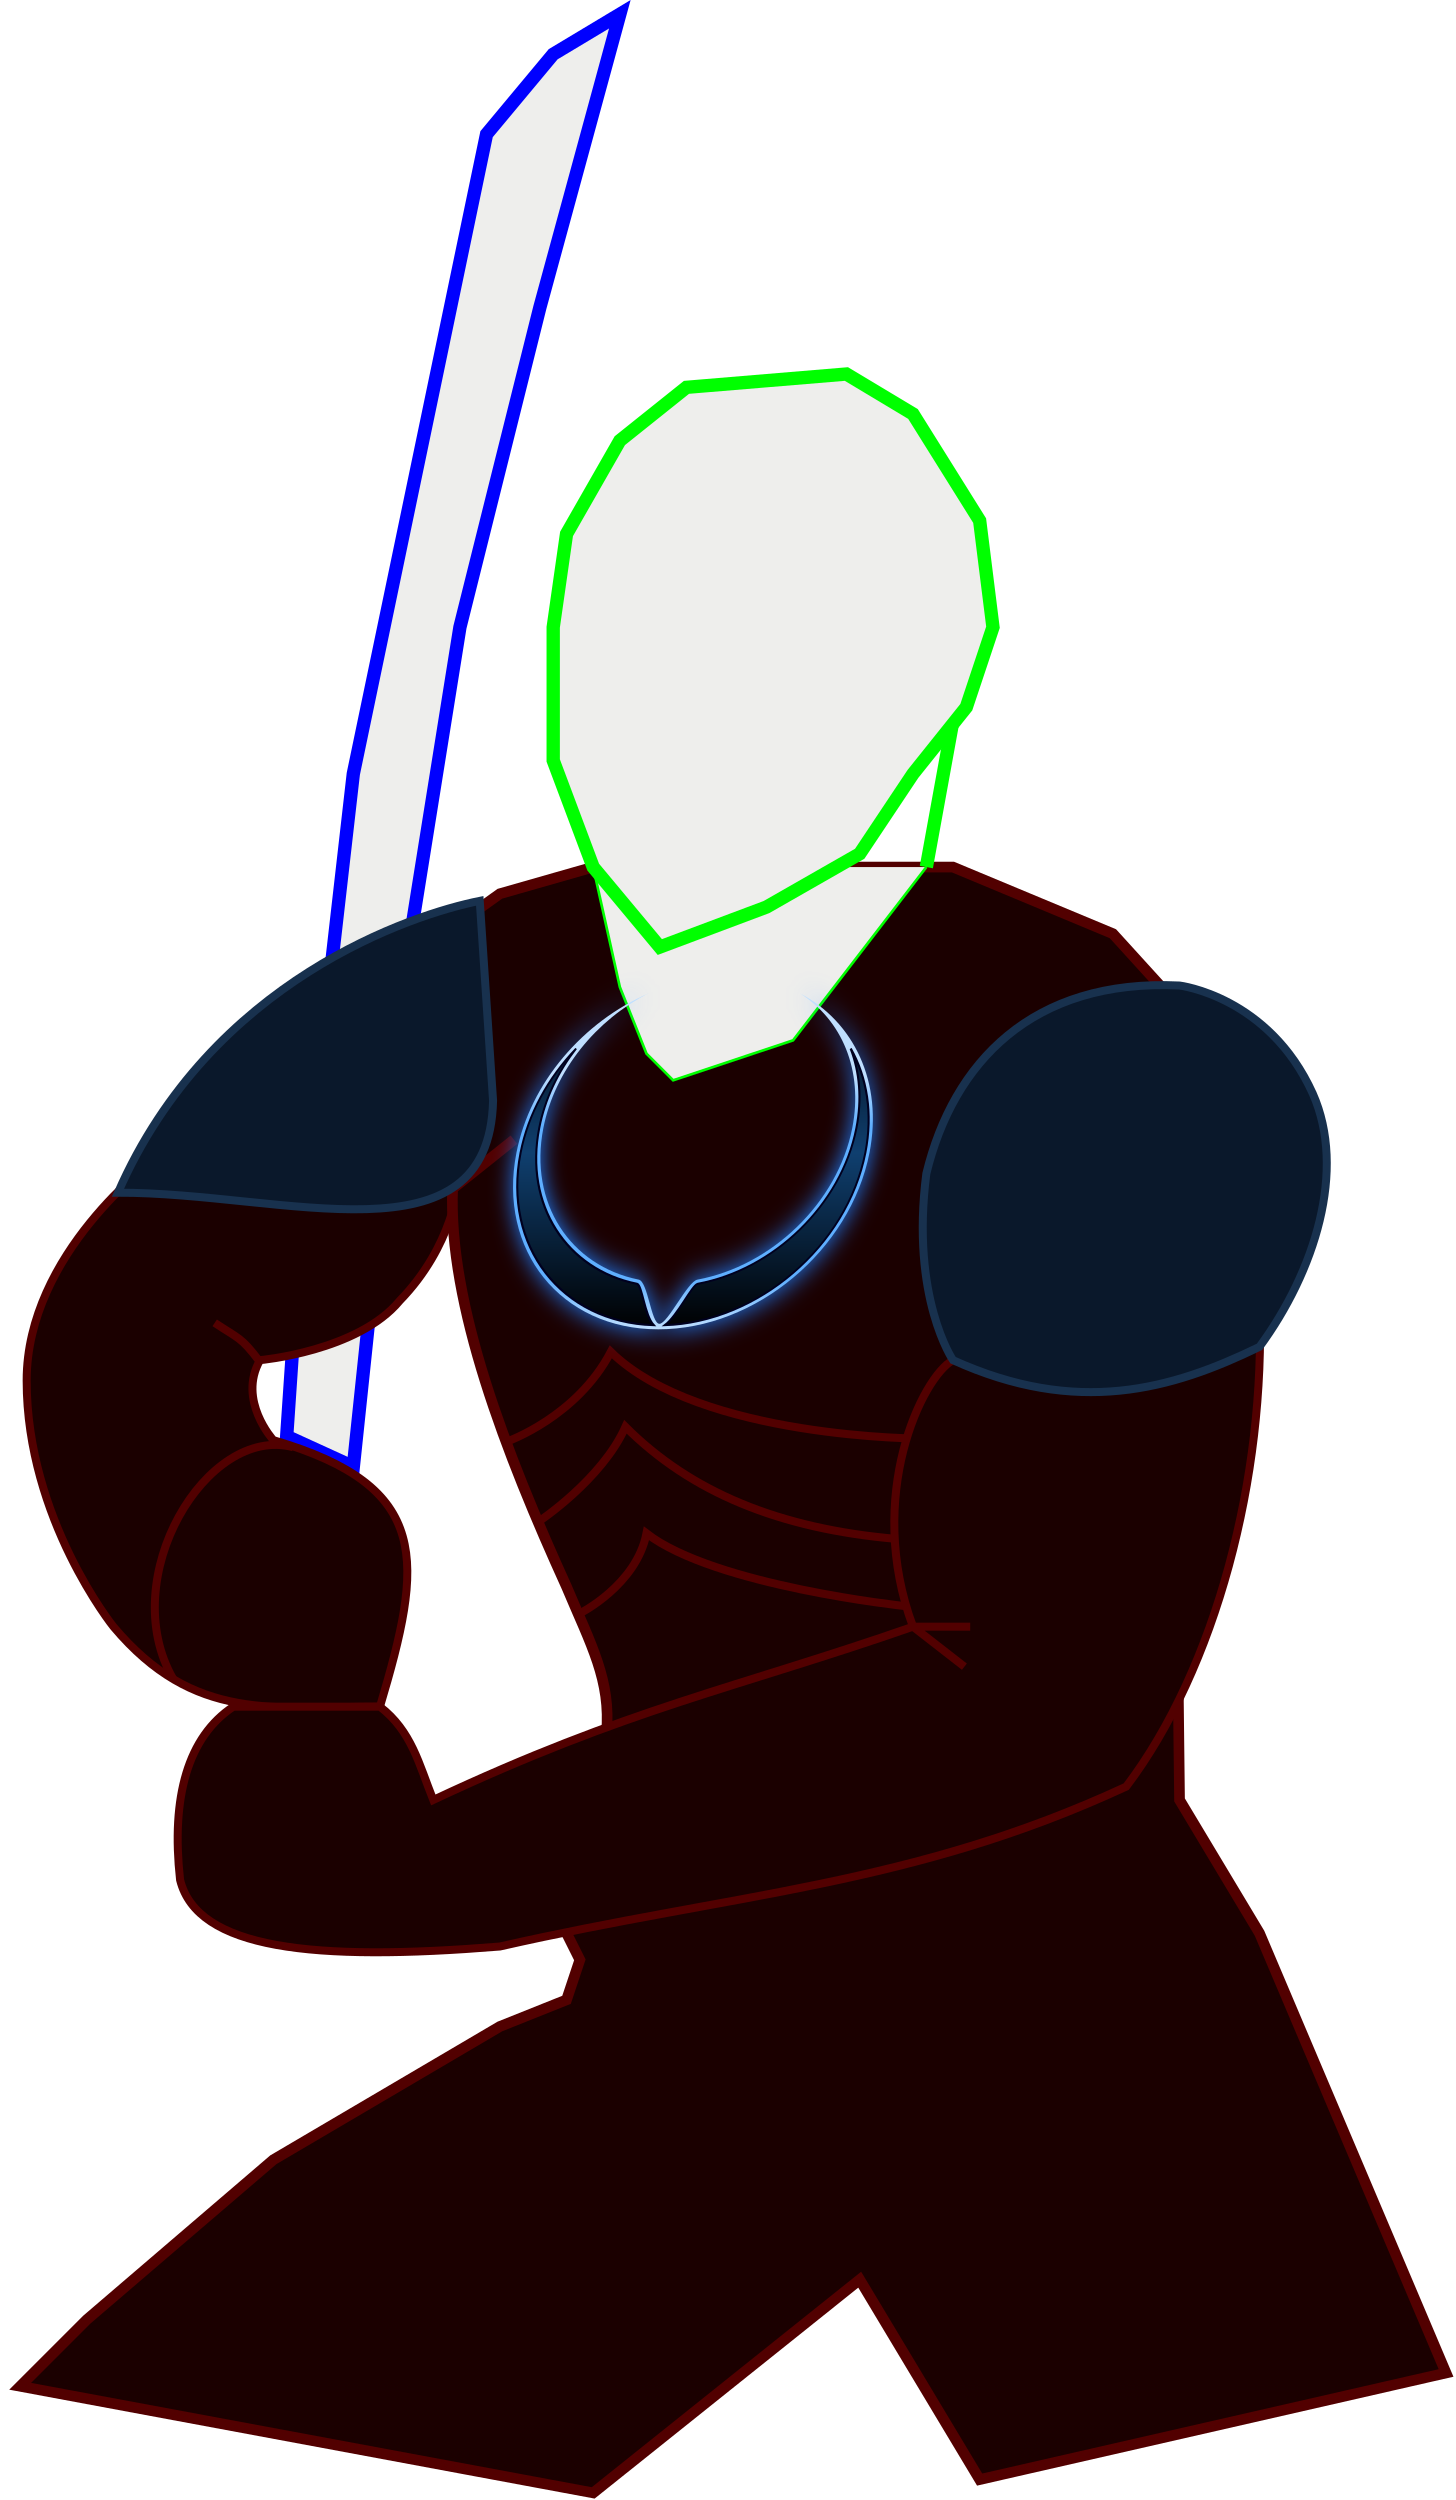
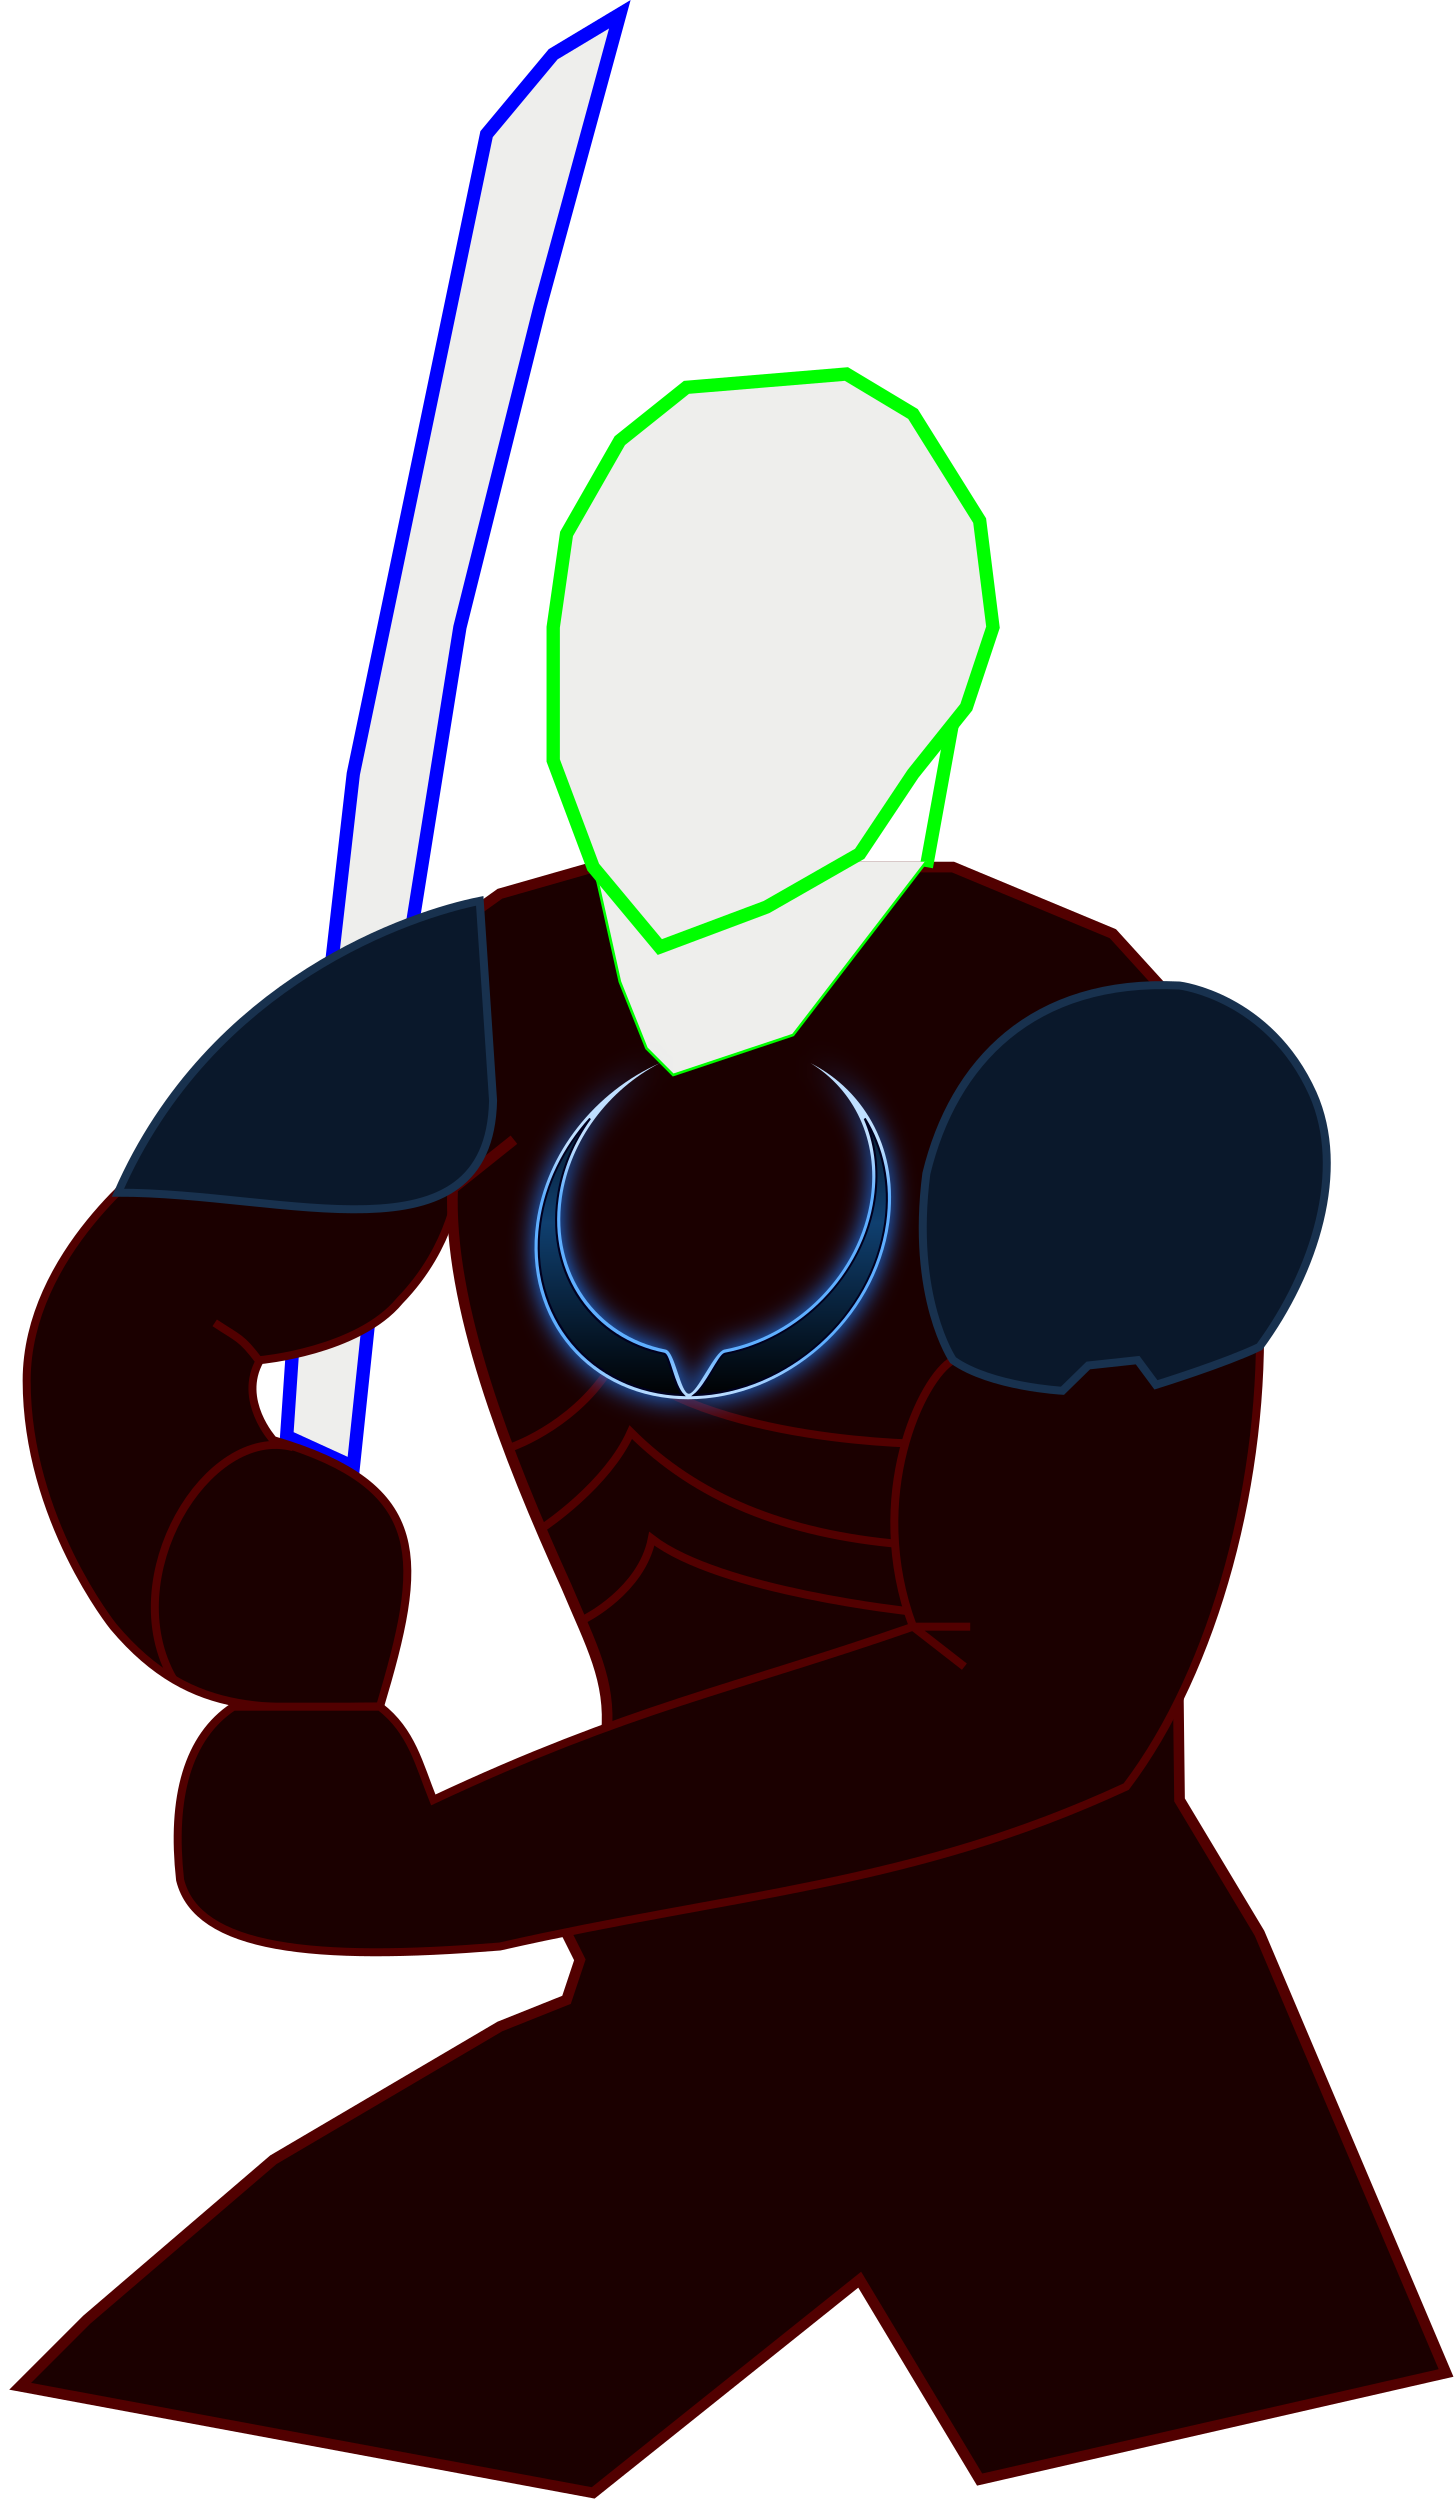
<svg xmlns="http://www.w3.org/2000/svg" xmlns:ns1="http://www.openswatchbook.org/uri/2009/osb" xmlns:xlink="http://www.w3.org/1999/xlink" width="546.031" height="938" id="svg2" version="1.1">
  <defs id="defs4">
    <linearGradient ns1:paint="solid" id="linearGradient3905">
      <stop offset="0" style="stop-color:#313131;stop-opacity:1;" id="stop3907" />
    </linearGradient>
    <linearGradient ns1:paint="solid" id="linearGradient3901">
      <stop offset="0" style="stop-color:#1e1e1e;stop-opacity:1;" id="stop3903" />
    </linearGradient>
    <linearGradient ns1:paint="solid" id="linearGradient3897">
      <stop offset="0" style="stop-color:#b1b1b1;stop-opacity:1;" id="stop3899" />
    </linearGradient>
    <linearGradient ns1:paint="solid" id="linearGradient3893">
      <stop offset="0" style="stop-color:#9c9c9c;stop-opacity:1;" id="stop3895" />
    </linearGradient>
    <linearGradient ns1:paint="solid" id="linearGradient3878">
      <stop offset="0" style="stop-color:#21466b;stop-opacity:1;" id="stop3880" />
    </linearGradient>
    <linearGradient ns1:paint="solid" id="linearGradient3874">
      <stop offset="0" style="stop-color:#1f3950;stop-opacity:1;" id="stop3876" />
    </linearGradient>
    <linearGradient ns1:paint="solid" id="linearGradient3870">
      <stop offset="0" style="stop-color:#4c3450;stop-opacity:1;" id="stop3872" />
    </linearGradient>
    <linearGradient ns1:paint="solid" id="linearGradient3866">
      <stop offset="0" style="stop-color:#371f3d;stop-opacity:1;" id="stop3868" />
    </linearGradient>
    <linearGradient ns1:paint="solid" id="linearGradient3851">
      <stop offset="0" style="stop-color:#18314e;stop-opacity:1;" id="stop3853" />
    </linearGradient>
    <linearGradient ns1:paint="solid" id="linearGradient3836">
      <stop offset="0" style="stop-color:#0a182b;stop-opacity:1;" id="stop3838" />
    </linearGradient>
    <linearGradient ns1:paint="solid" id="linearGradient3821">
      <stop offset="0" style="stop-color:#520000;stop-opacity:1;" id="stop3823" />
    </linearGradient>
    <linearGradient ns1:paint="solid" id="linearGradient3813">
      <stop offset="0" style="stop-color:#1b0000;stop-opacity:1;" id="stop3815" />
      <stop id="stop3817" style="stop-color:#1b0000;stop-opacity:1;" offset="1" />
    </linearGradient>
    <linearGradient ns1:paint="solid" id="linearGradient3798">
      <stop offset="0" style="stop-color:#38650b;stop-opacity:1;" id="stop3800" />
    </linearGradient>
    <linearGradient ns1:paint="solid" id="linearGradient3783">
      <stop offset="0" style="stop-color:#214103;stop-opacity:1;" id="stop3785" />
    </linearGradient>
    <linearGradient ns1:paint="solid" id="linearGradient3779">
      <stop offset="0" style="stop-color:#bd5d00;stop-opacity:1;" id="stop3781" />
    </linearGradient>
    <linearGradient ns1:paint="solid" id="linearGradient3775">
      <stop offset="0" style="stop-color:#8e3f00;stop-opacity:1;" id="stop3777" />
    </linearGradient>
    <linearGradient id="linearGradient3698">
      <stop style="stop-color:#000000;stop-opacity:1;" offset="0" id="stop3700" />
      <stop id="stop3706" offset="0.5" style="stop-color:#0f3f6f;stop-opacity:1;" />
      <stop style="stop-color:#000000;stop-opacity:1;" offset="1" id="stop3702" />
    </linearGradient>
    <linearGradient id="linearGradient3606">
      <stop style="stop-color:#bfdfff;stop-opacity:1;" offset="0" id="stop3608" />
      <stop id="stop3616" offset="0.2" style="stop-color:#5fafff;stop-opacity:1;" />
      <stop id="stop3614" offset="0.8" style="stop-color:#5fafff;stop-opacity:1;" />
      <stop style="stop-color:#bfdfff;stop-opacity:1;" offset="1" id="stop3610" />
    </linearGradient>
    <linearGradient id="linearGradient2987">
      <stop style="stop-color:#bfdfff;stop-opacity:1;" offset="0" id="stop2989" />
      <stop id="stop2991" offset="0.2" style="stop-color:#5fafff;stop-opacity:1;" />
      <stop id="stop2993" offset="0.8" style="stop-color:#5fafff;stop-opacity:1;" />
      <stop style="stop-color:#bfdfff;stop-opacity:1;" offset="1" id="stop2995" />
    </linearGradient>
    <linearGradient id="linearGradient3674">
      <stop style="stop-color:#000000;stop-opacity:1;" offset="0" id="stop3676" />
      <stop style="stop-color:#4f0700;stop-opacity:1;" offset="1" id="stop3678" />
    </linearGradient>
    <linearGradient id="linearGradient3666">
      <stop style="stop-color:#3f0f00;stop-opacity:1;" offset="0" id="stop3668" />
      <stop id="stop3671" offset="0.75" style="stop-color:#ff7f00;stop-opacity:1;" />
      <stop style="stop-color:#ff9f3f;stop-opacity:1;" offset="1" id="stop3670" />
    </linearGradient>
    <radialGradient xlink:href="#linearGradient3663" id="radialGradient3688" cx="24" cy="24" fx="24" fy="24" r="24" gradientUnits="userSpaceOnUse" />
    <linearGradient id="linearGradient3663">
      <stop style="stop-color:#00070f;stop-opacity:1;" offset="0" id="stop3667" />
      <stop id="stop3659" offset="0.94" style="stop-color:#00070f;stop-opacity:1;" />
      <stop id="stop3690" offset="1" style="stop-color:#00070f;stop-opacity:0;" />
    </linearGradient>
    <linearGradient gradientUnits="userSpaceOnUse" y2="440" x2="1024" y1="640" x1="1024" id="linearGradient4214" xlink:href="#linearGradient3699" />
    <linearGradient gradientUnits="userSpaceOnUse" y2="440" x2="1024" y1="640" x1="1024" id="linearGradient4204-6" xlink:href="#linearGradient3666-1" />
    <linearGradient gradientUnits="userSpaceOnUse" y2="440" x2="1024" y1="640" x1="1024" id="linearGradient4196-6" xlink:href="#linearGradient3674-5" />
    <radialGradient gradientUnits="userSpaceOnUse" r="256" fy="494" fx="1024" cy="494" cx="1024" id="radialGradient3687" xlink:href="#linearGradient3681" />
    <filter color-interpolation-filters="sRGB" id="filter3852">
      <feGaussianBlur id="feGaussianBlur3854" stdDeviation="7.25" />
    </filter>
    <linearGradient gradientUnits="userSpaceOnUse" y2="384" x2="1024" y1="640" x1="1024" id="linearGradient3836-1" xlink:href="#linearGradient3699" />
    <linearGradient gradientUnits="userSpaceOnUse" y2="384" x2="1024" y1="640" x1="1024" id="linearGradient3758" xlink:href="#linearGradient3698-7" />
    <linearGradient gradientTransform="translate(60,-1024)" gradientUnits="userSpaceOnUse" y2="1376" x2="1520" y1="1600" x1="1520" id="linearGradient3750" xlink:href="#linearGradient3698-7" />
    <linearGradient gradientTransform="translate(28,-1024)" gradientUnits="userSpaceOnUse" y2="1376" x2="1392" y1="1600" x1="1392" id="linearGradient3742" xlink:href="#linearGradient3698-7" />
    <linearGradient gradientTransform="translate(12,-1024)" gradientUnits="userSpaceOnUse" y2="1376" x2="1248" y1="1600" x1="1248" id="linearGradient3734" xlink:href="#linearGradient3698-7" />
    <linearGradient gradientTransform="translate(0,-1024)" gradientUnits="userSpaceOnUse" y2="1376" x2="768" y1="1600" x1="768" id="linearGradient3726" xlink:href="#linearGradient3698-7" />
    <linearGradient gradientTransform="translate(0,-1024)" gradientUnits="userSpaceOnUse" y2="1376" x2="576" y1="1600" x1="576" id="linearGradient3718" xlink:href="#linearGradient3698-7" />
    <linearGradient gradientTransform="translate(0,-1024)" gradientUnits="userSpaceOnUse" y2="1376" x2="400" y1="1600" x1="400" id="linearGradient3704" xlink:href="#linearGradient3698-7" />
    <linearGradient gradientUnits="userSpaceOnUse" y2="384" x2="1024" y1="592" x1="1024" id="linearGradient3680" xlink:href="#linearGradient3674-5" />
    <linearGradient gradientUnits="userSpaceOnUse" y2="384" x2="1024" y1="592" x1="1024" id="linearGradient3672" xlink:href="#linearGradient3666-1" />
    <linearGradient gradientTransform="translate(0,-1024)" gradientUnits="userSpaceOnUse" y2="1480" x2="1024" y1="1664" x1="1024" id="linearGradient3664" xlink:href="#linearGradient3606-6" />
    <linearGradient gradientTransform="translate(60,-1024)" gradientUnits="userSpaceOnUse" y2="1480" x2="1528" y1="1592" x1="1528" id="linearGradient3656" xlink:href="#linearGradient3606-6" />
    <linearGradient gradientTransform="translate(28,-1024)" gradientUnits="userSpaceOnUse" y2="1480" x2="1392" y1="1592" x1="1392" id="linearGradient3648" xlink:href="#linearGradient3606-6" />
    <linearGradient gradientTransform="translate(12,-1024)" gradientUnits="userSpaceOnUse" y2="1480" x2="1248" y1="1592" x1="1248" id="linearGradient3640" xlink:href="#linearGradient3606-6" />
    <linearGradient gradientTransform="translate(0,-1024)" gradientUnits="userSpaceOnUse" y2="1480" x2="776" y1="1592" x1="776" id="linearGradient3632" xlink:href="#linearGradient3606-6" />
    <linearGradient gradientTransform="translate(0,-1024)" gradientUnits="userSpaceOnUse" y2="1480" x2="584" y1="1592" x1="584" id="linearGradient3624" xlink:href="#linearGradient3606-6" />
    <linearGradient gradientTransform="translate(0,-1024)" gradientUnits="userSpaceOnUse" y2="1480" x2="408" y1="1592" x1="408" id="linearGradient3612" xlink:href="#linearGradient3606-6" />
    <linearGradient id="linearGradient3606-6">
      <stop id="stop3608-0" offset="0" style="stop-color:#bfdfff;stop-opacity:1;" />
      <stop style="stop-color:#5fafff;stop-opacity:1;" offset="0.2" id="stop3616-5" />
      <stop style="stop-color:#5fafff;stop-opacity:1;" offset="0.8" id="stop3614-1" />
      <stop id="stop3610-8" offset="1" style="stop-color:#bfdfff;stop-opacity:1;" />
    </linearGradient>
    <linearGradient id="linearGradient3666-1">
      <stop id="stop3668-2" offset="0" style="stop-color:#3f0f00;stop-opacity:1;" />
      <stop style="stop-color:#ff7f00;stop-opacity:1;" offset="0.75" id="stop3671-1" />
      <stop id="stop3670-6" offset="1" style="stop-color:#ff9f3f;stop-opacity:1;" />
    </linearGradient>
    <linearGradient id="linearGradient3674-5">
      <stop id="stop3676-4" offset="0" style="stop-color:#000000;stop-opacity:1;" />
      <stop id="stop3678-2" offset="1" style="stop-color:#3f0700;stop-opacity:1;" />
    </linearGradient>
    <linearGradient id="linearGradient3698-7">
      <stop id="stop3700-0" offset="0" style="stop-color:#000000;stop-opacity:1;" />
      <stop style="stop-color:#0f3f6f;stop-opacity:1;" offset="0.5" id="stop3706-5" />
      <stop id="stop3702-0" offset="1" style="stop-color:#000000;stop-opacity:1;" />
    </linearGradient>
    <linearGradient id="linearGradient3699">
      <stop style="stop-color:#3f0f00;stop-opacity:0.498;" offset="0" id="stop3701" />
      <stop id="stop3673" offset="0.75" style="stop-color:#ff7f00;stop-opacity:0.498;" />
      <stop style="stop-color:#ff9f3f;stop-opacity:0.498;" offset="1" id="stop3703" />
    </linearGradient>
    <linearGradient id="linearGradient3681">
      <stop style="stop-color:#1f7fff;stop-opacity:0;" offset="0" id="stop3691" />
      <stop id="stop3695" offset="0.31" style="stop-color:#1f7fff;stop-opacity:0;" />
      <stop style="stop-color:#1f7fff;stop-opacity:0.184;" offset="0.44" id="stop3689" />
      <stop id="stop3704" offset="0.85" style="stop-color:#1f7fff;stop-opacity:0;" />
      <stop id="stop3685" offset="1" style="stop-color:#1f7fff;stop-opacity:0;" />
    </linearGradient>
    <linearGradient xlink:href="#linearGradient3674-5" id="linearGradient4897" gradientUnits="userSpaceOnUse" x1="1024" y1="640" x2="1024" y2="440" gradientTransform="matrix(0.302643,0,0,0.302643,505.283,985.578)" />
    <linearGradient xlink:href="#linearGradient3666-1" id="linearGradient4899" gradientUnits="userSpaceOnUse" x1="1024" y1="640" x2="1024" y2="440" gradientTransform="matrix(0.302643,0,0,0.302643,505.283,985.578)" />
    <linearGradient xlink:href="#linearGradient3674-5" id="linearGradient4937" gradientUnits="userSpaceOnUse" x1="1024" y1="592" x2="1024" y2="384" gradientTransform="matrix(0.302643,0,0,0.302643,505.283,985.578)" />
    <linearGradient xlink:href="#linearGradient3666-1" id="linearGradient4939" gradientUnits="userSpaceOnUse" x1="1024" y1="592" x2="1024" y2="384" gradientTransform="matrix(0.302643,0,0,0.302643,505.283,985.578)" />
    <linearGradient xlink:href="#linearGradient3699" id="linearGradient4955" gradientUnits="userSpaceOnUse" x1="1024" y1="640" x2="1024" y2="384" />
    <linearGradient xlink:href="#linearGradient3674-5" id="linearGradient4957" gradientUnits="userSpaceOnUse" gradientTransform="matrix(0.302643,0,0,0.302643,505.283,985.578)" x1="1024" y1="592" x2="1024" y2="384" />
    <linearGradient xlink:href="#linearGradient3666-1" id="linearGradient4959" gradientUnits="userSpaceOnUse" gradientTransform="matrix(0.302643,0,0,0.302643,505.283,985.578)" x1="1024" y1="592" x2="1024" y2="384" />
    <linearGradient xlink:href="#linearGradient3606-6" id="linearGradient4961" gradientUnits="userSpaceOnUse" gradientTransform="translate(0,-1024)" x1="1024" y1="1664" x2="1024" y2="1480" />
    <linearGradient xlink:href="#linearGradient3698-7" id="linearGradient4963" gradientUnits="userSpaceOnUse" x1="1024" y1="640" x2="1024" y2="384" />
    <linearGradient xlink:href="#linearGradient3699" id="linearGradient4965" gradientUnits="userSpaceOnUse" x1="1024" y1="640" x2="1024" y2="440" />
    <linearGradient xlink:href="#linearGradient3674-5" id="linearGradient4967" gradientUnits="userSpaceOnUse" gradientTransform="matrix(0.302643,0,0,0.302643,505.283,985.578)" x1="1024" y1="640" x2="1024" y2="440" />
    <linearGradient xlink:href="#linearGradient3666-1" id="linearGradient4969" gradientUnits="userSpaceOnUse" gradientTransform="matrix(0.302643,0,0,0.302643,505.283,985.578)" x1="1024" y1="640" x2="1024" y2="440" />
    <filter color-interpolation-filters="sRGB" id="filter3675-9">
      <feGaussianBlur id="feGaussianBlur3677-6" stdDeviation="9.994" />
    </filter>
    <linearGradient xlink:href="#linearGradient3606-6-2" id="linearGradient4961-7" gradientUnits="userSpaceOnUse" gradientTransform="translate(0,-1024)" x1="1024" y1="1664" x2="1024" y2="1480" />
    <linearGradient id="linearGradient3606-6-2">
      <stop id="stop3608-0-3" offset="0" style="stop-color:#bfdfff;stop-opacity:1;" />
      <stop style="stop-color:#5fafff;stop-opacity:1;" offset="0.2" id="stop3616-5-2" />
      <stop style="stop-color:#5fafff;stop-opacity:1;" offset="0.8" id="stop3614-1-6" />
      <stop id="stop3610-8-4" offset="1" style="stop-color:#bfdfff;stop-opacity:1;" />
    </linearGradient>
    <linearGradient xlink:href="#linearGradient3698-7-2" id="linearGradient4963-5" gradientUnits="userSpaceOnUse" x1="1024" y1="640" x2="1024" y2="384" />
    <linearGradient id="linearGradient3698-7-2">
      <stop id="stop3700-0-3" offset="0" style="stop-color:#000000;stop-opacity:1;" />
      <stop style="stop-color:#0f3f6f;stop-opacity:1;" offset="0.5" id="stop3706-5-8" />
      <stop id="stop3702-0-9" offset="1" style="stop-color:#000000;stop-opacity:1;" />
    </linearGradient>
    <linearGradient y2="384" x2="1024" y1="640" x1="1024" gradientUnits="userSpaceOnUse" id="linearGradient4998" xlink:href="#linearGradient3698-7-2" />
    <filter color-interpolation-filters="sRGB" id="filter3675-90">
      <feGaussianBlur id="feGaussianBlur3677-5" stdDeviation="9.994" />
    </filter>
    <linearGradient xlink:href="#linearGradient3606-6-0" id="linearGradient4961-79" gradientUnits="userSpaceOnUse" gradientTransform="translate(0,-1024)" x1="1024" y1="1664" x2="1024" y2="1480" />
    <linearGradient id="linearGradient3606-6-0">
      <stop id="stop3608-0-8" offset="0" style="stop-color:#bfdfff;stop-opacity:1;" />
      <stop style="stop-color:#5fafff;stop-opacity:1;" offset="0.2" id="stop3616-5-1" />
      <stop style="stop-color:#5fafff;stop-opacity:1;" offset="0.8" id="stop3614-1-1" />
      <stop id="stop3610-8-40" offset="1" style="stop-color:#bfdfff;stop-opacity:1;" />
    </linearGradient>
    <linearGradient xlink:href="#linearGradient3698-7-6" id="linearGradient4963-54" gradientUnits="userSpaceOnUse" x1="1024" y1="640" x2="1024" y2="384" />
    <linearGradient id="linearGradient3698-7-6">
      <stop id="stop3700-0-1" offset="0" style="stop-color:#000000;stop-opacity:1;" />
      <stop style="stop-color:#0f3f6f;stop-opacity:1;" offset="0.5" id="stop3706-5-81" />
      <stop id="stop3702-0-8" offset="1" style="stop-color:#000000;stop-opacity:1;" />
    </linearGradient>
    <linearGradient y2="384" x2="1024" y1="640" x1="1024" gradientUnits="userSpaceOnUse" id="linearGradient4998-1" xlink:href="#linearGradient3698-7-6" />
    <linearGradient xlink:href="#linearGradient3821" id="linearGradient3946" gradientUnits="userSpaceOnUse" />
    <linearGradient xlink:href="#linearGradient3836" id="linearGradient3950" gradientTransform="matrix(0.738184,0,0,1.35468,39.1482,218.081)" x1="129.844" y1="246.367" x2="256.626" y2="246.367" gradientUnits="userSpaceOnUse" />
    <linearGradient xlink:href="#linearGradient3851" id="linearGradient3952" gradientTransform="matrix(0.738184,0,0,1.35468,39.1482,218.081)" x1="129.844" y1="246.367" x2="256.626" y2="246.367" gradientUnits="userSpaceOnUse" />
+     <linearGradient xlink:href="#linearGradient3821" id="linearGradient2994" gradientTransform="matrix(1.25463,0,0,0.797048,2,2)" x1="182.192" y1="908.8" x2="309.059" y2="908.8" gradientUnits="userSpaceOnUse" />
  </defs>
  <g id="layer1" transform="translate(-39.7126,-218.645)" style="display:inline">
    <path style="fill:#eeeeec;stroke:#0000ff;stroke-width:5;stroke-linecap:butt;stroke-linejoin:miter;stroke-miterlimit:4;stroke-opacity:1;stroke-dasharray:none" d="M 147.275,757.548 152.275,683.976 172.275,508.976 222.275,268.976 247.275,238.976 272.275,223.976 242.275,333.976 212.275,453.976 192.275,578.976 172.275,768.976 147.275,757.548 z" id="path3698" />
    <path id="ForearmRight" style="fill:url(#linearGradient3813);stroke:url(#linearGradient3821);stroke-width:3;stroke-linecap:butt;stroke-linejoin:miter;stroke-miterlimit:4;stroke-opacity:1;stroke-dasharray:none" d="M 136.803,729.074 C 130.183,720.307 129.259,720.965 120.275,714.976 M 152.275,628.976 97.275,653.976 C 97.275,653.976 49.713,688.832 49.713,736.645 49.713,788.488 82.275,828.976 82.275,828.976 112.604,865.058 142.424,858.976 182.275,858.976 198.499,804.451 202.166,776.501 142.275,758.976 142.275,758.976 128.698,744.045 137.275,728.976 137.275,728.976 174.069,725.675 189.713,706.645 209.792,686.001 211.713,662.645 211.713,662.645" />
    <path id="path3170" transform="translate(39.7126,218.645)" style="fill:url(#linearGradient3813);stroke:url(#linearGradient3821);stroke-width:4;stroke-linecap:butt;stroke-linejoin:miter;stroke-miterlimit:4;stroke-opacity:1;stroke-dasharray:none" d="M 169.501,446.242 192.828,427.618 M 131.61,430.648 152.562,360.331 187.562,335.331 222.562,325.331 357.562,325.331 417.562,350.331 436.836,371.526 439.265,390.186 442.562,675.331 472.562,725.331 542.562,890.335 367.562,930.335 322.562,855.335 222.562,935.335 7.562,895.335 32.562,870.335 102.562,810.335 187.562,760.331 212.562,750.331 217.562,735.331 212.562,725.331 227.562,650.331 C 229.303,630.37 221.78,617.28 212.562,595.331 189.811,545.278 168.104,489.248 169.819,445.904 z" />
    <path style="fill:url(#linearGradient3950);stroke:url(#linearGradient3952);stroke-width:3;stroke-linecap:butt;stroke-linejoin:miter;stroke-miterlimit:4;stroke-opacity:1;stroke-dasharray:none" d="M 219.713,556.645 C 194.713,561.645 118.961,586.143 83.96,666.143 146.575,666.051 223.229,694.187 224.713,631.645 z" id="BicepRight" />
    <path style="fill:#eeeeec;stroke:#00ff00;stroke-width:5;stroke-linecap:butt;stroke-linejoin:miter;stroke-miterlimit:4;stroke-opacity:1;stroke-dasharray:none" d="M 397.275,488.976 387.275,543.976" id="path3680" />
-     <path style="fill:#eeeeec;stroke:#00ff00;stroke-width:1px;stroke-linecap:butt;stroke-linejoin:miter;stroke-opacity:1" d="M 387.275,543.976 337.275,608.976 292.275,623.976 282.275,613.976 272.275,588.976 262.275,543.976" id="path3700" />
-     <path style="fill:none;stroke:url(#linearGradient3821);stroke-width:3;stroke-linecap:butt;stroke-linejoin:miter;stroke-miterlimit:4;stroke-opacity:1;stroke-dasharray:none" d="M 230.084,759.448 C 230.084,759.448 256.076,750.334 268.889,725.857 302.229,758.556 386.255,758.432 386.255,758.432 M 376.275,796.055 C 331.977,792.269 298.844,778.446 274.384,753.986 265.611,773.735 241.845,789.52 241.845,789.52 M 257.275,823.976 C 257.275,823.976 278.488,813.396 282.275,793.976 307.831,813.698 379.156,821.233 379.156,821.233" id="Abdominals" />
+     <path style="fill:#eeeeec;stroke:#00ff00;stroke-width:1px;stroke-linecap:butt;stroke-linejoin:miter;stroke-opacity:1" d="M 387.275,541.976 337.275,606.976 292.275,621.976 282.275,611.976 272.275,586.976 262.275,541.976" id="path3700" />
+     <path style="fill:none;stroke:url(#linearGradient2994);stroke-width:3;stroke-linecap:butt;stroke-linejoin:miter;stroke-miterlimit:4;stroke-opacity:1;stroke-dasharray:none" d="M 232.084,761.448 C 232.084,761.448 258.076,752.334 270.889,727.857 304.229,760.556 388.255,760.432 388.255,760.432 M 378.275,798.055 C 333.977,794.269 300.844,780.446 276.384,755.986 267.611,775.735 243.845,791.52 243.845,791.52 M 259.275,825.976 C 259.275,825.976 280.488,815.396 284.275,795.976 309.831,815.698 381.156,823.233 381.156,823.233" id="Abdominals" />
    <path style="fill:none;stroke:url(#linearGradient3821);stroke-width:3;stroke-linecap:butt;stroke-linejoin:miter;stroke-miterlimit:4;stroke-opacity:1;stroke-dasharray:none" d="M 149.713,761.645 C 117.363,752.977 82.739,810.586 104.713,848.645" id="path3708" />
    <path id="ForearmLeft" style="fill:url(#linearGradient3813);fill-opacity:1;stroke:url(#linearGradient3946);stroke-width:3;stroke-linecap:butt;stroke-linejoin:miter;stroke-miterlimit:4;stroke-opacity:1;stroke-dasharray:none" d="M 382.275,828.976 401.552,843.976 M 382.275,828.976 403.73,828.976 M 512.275,707.609 C 514.736,772.862 495.827,844.694 462.275,888.976 382.023,926.178 315.093,929.017 227.275,948.976 157.021,954.692 113.749,949.994 107.275,923.976 103.831,892.812 110.233,870.244 127.275,858.976 L 182.275,858.976 C 194.194,868.236 196.821,880.341 202.275,893.976 275.792,859.445 315.722,852.125 382.275,828.976 364.027,780.013 385.816,735.111 397.275,728.976" />
-     <path id="BicepLeft" style="fill:url(#linearGradient3836);stroke:url(#linearGradient3851);stroke-width:3;stroke-linecap:butt;stroke-linejoin:miter;stroke-miterlimit:4;stroke-opacity:1;stroke-dasharray:none" d="M 532.275,628.976 C 515.784,592.43 482.275,588.412 482.275,588.412 426.989,585.769 397.391,617.335 387.275,658.976 381.267,705.635 397.275,728.976 397.275,728.976 443.804,750.074 479.146,740.1 512.275,723.976 533.075,695.61 545.017,657.621 532.275,628.976 z" />
-     <g transform="matrix(0.517433,0,-0.10145,0.517433,-178.199,386.25)" id="Ring-9">
+     <path id="BicepLeft" style="fill:url(#linearGradient3836);stroke:url(#linearGradient3851);stroke-width:3;stroke-linecap:butt;stroke-linejoin:miter;stroke-miterlimit:4;stroke-opacity:1;stroke-dasharray:none" d="M 532.275,628.976 C 515.784,592.43 482.275,588.412 482.275,588.412 426.989,585.769 397.391,617.335 387.275,658.976 381.267,705.635 397.275,728.976 397.275,728.976 411.427,739.035 438.349,740.458 438.349,740.458 L 448.036,730.976 466.554,728.976 473.423,738.245 C 473.423,738.245 499.798,730.049 512.275,723.976 533.075,695.61 545.017,657.621 532.275,628.976 z" />
+     <g transform="matrix(0.517433,0,-0.072518,0.517433,-185.571,412.493)" id="Ring-9">
      <path id="RingGlow-1" d="M 969.281,396.281 C 925.981,416.811 896,460.923 896,512 896,582.656 953.344,640 1024,640 1094.66,640 1152,582.656 1152,512 1152,460.923 1122.02,416.811 1078.72,396.281 1112.89,415.467 1136,452.044 1136,494 1136,548.546 1096.94,594.017 1045.28,603.969 1038.39,605.297 1030,636 1024,636 1018,636 1009.61,605.297 1002.72,603.969 951.063,594.017 912,548.546 912,494 912,452.044 935.106,415.467 969.281,396.281 z" style="fill:#1f7fff;fill-opacity:1;stroke:none;filter:url(#filter3675-90)" />
      <path style="fill:url(#linearGradient4961-79);fill-opacity:1;stroke:none" d="M 969.281,396.281 C 925.981,416.811 896,460.923 896,512 896,582.656 953.344,640 1024,640 1094.66,640 1152,582.656 1152,512 1152,460.923 1122.02,416.811 1078.72,396.281 1112.89,415.467 1136,452.044 1136,494 1136,548.546 1096.94,594.017 1045.28,603.969 1038.39,605.297 1030,636 1024,636 1018,636 1009.61,605.297 1002.72,603.969 951.063,594.017 912,548.546 912,494 912,452.044 935.106,415.467 969.281,396.281 z" id="RingBorder-6" />
      <path style="fill:url(#linearGradient4998-1);fill-opacity:1;stroke:#00001f;stroke-width:1.5;stroke-linejoin:miter;stroke-miterlimit:4;stroke-opacity:1;stroke-dasharray:none" d="M 924.437,436.406 C 908.475,457.398 899,483.594 899,512 899,579.695 952.819,634.885 1020,637 1012,630 1006,608 1002,607 948.966,596.77 909,550.02 909,494 909,473.019 914.623,453.34 924.437,436.406 z M 1123.56,436.406 C 1133.38,453.34 1139,473.019 1139,494 1139,550.02 1099.03,596.77 1046,607 1042,608 1036,630 1028,637 1095.18,634.885 1149,579.695 1149,512 1149,483.594 1139.52,457.398 1123.56,436.406 z" id="RingBody-1" />
    </g>
    <path style="fill:#eeeeec;stroke:#00ff00;stroke-width:5;stroke-linecap:butt;stroke-linejoin:miter;stroke-miterlimit:4;stroke-opacity:1;stroke-dasharray:none" d="M 262.275,543.976 287.275,573.976 327.275,558.976 362.275,538.976 382.275,508.976 402.275,483.976 412.275,453.976 407.275,413.976 382.275,373.976 357.275,358.976 297.275,363.976 272.275,383.976 252.275,418.976 247.275,453.976 247.275,503.976 262.275,543.976 z" id="path3678" />
  </g>
  <g id="layer3" style="display:none">
    <path transform="translate(-39.7126,-218.645)" style="fill:url(#linearGradient3897);stroke:url(#linearGradient3893);stroke-width:3;stroke-linecap:butt;stroke-linejoin:miter;stroke-miterlimit:4;stroke-opacity:1;stroke-dasharray:none;display:inline" d="M 227.275,893.976 217.275,913.976 222.275,948.976 212.275,948.976 212.275,923.976 212.275,903.976 222.275,893.976 212.275,893.976 202.275,908.976 202.275,948.976 197.275,948.976 192.275,923.976 197.275,908.976 207.275,893.976 202.275,893.976 187.275,908.976 187.275,938.976 192.275,948.976" id="path3722" />
  </g>
  <g id="layer2" style="display:none">
    <path transform="translate(-39.7126,-218.645)" style="fill:none;stroke:#00ff00;stroke-width:3;stroke-linecap:butt;stroke-linejoin:miter;stroke-miterlimit:4;stroke-opacity:1;stroke-dasharray:none" d="M 257.275,958.976 292.275,983.976 337.275,998.976 397.275,998.976 457.275,968.976 507.275,933.976 482.275,893.976 407.275,923.976 382.275,923.976" id="path3684" />
    <g id="g4945" transform="matrix(0.622887,0,0,0.622887,-174.623,27.084)">
      <path transform="matrix(0.302643,0,0,0.302643,505.283,985.578)" style="fill:url(#linearGradient4955);fill-opacity:1;fill-rule:evenodd;stroke:none;filter:url(#filter3852)" d="M 963.156,392.594 C 921.079,414.097 891.651,457.242 890.063,507.781 888.258,565.21 922.94,615.378 973.156,636 939.219,629.528 908.753,631.347 903.031,615.375 893.971,590.083 867.292,595.842 867.531,620.656 851.614,620.102 826.02,613.828 801.156,643.781 800.833,574.456 889.859,592.399 869.5,551.562 858.043,528.581 822.381,547.937 836.281,563.281 792.55,571.913 757.604,555.327 692.5,587 750.404,499.485 875.679,537.691 869.875,490.031 865.427,453.503 810.801,472.149 829.531,495.969 796.672,507.118 736.734,472.304 643.5,489.969 730.379,418.163 889.141,476.429 895.75,430.187 900.97,393.664 847.116,392.791 848.781,422.875 779.271,388.661 758.01,415.928 666.125,385.062 772.924,383.665 871.398,345.039 963.156,392.594 z M 816.969,438.344 C 744.83,434.239 749.141,445.063 711.219,441.25 720.791,406.273 627.821,423.068 686.313,445.437 563.951,439.392 566.116,486.758 443.094,463.969 582.004,449.501 694.809,368.232 816.969,438.344 z M 617.75,498.219 C 584.131,513.037 563.737,540.707 493.781,534.687 540.962,536.905 577.436,478.919 617.75,498.219 z M 804.063,511.25 C 732.304,518.963 756.42,531.982 721.781,534.437 726.113,500.541 645.152,528.171 700.063,541.531 590.629,557.314 616.746,601.348 503.531,585.906 618.156,570.911 649.505,464.444 804.063,511.25 z M 829.594,582.656 C 795.948,592.415 804.059,601.999 785.938,605.562 778.986,569.713 716.216,624.556 773.438,620.812 711.818,631.384 724.628,663.943 662.031,655.969 718.366,641.805 730.153,555.075 829.594,582.656 z M 676.438,605.531 C 650.589,620.673 653.591,636.318 590.25,641.219 623.189,641.029 650.833,588.63 676.438,605.531 z M 1084.84,392.594 C 1126.92,414.097 1156.35,457.242 1157.94,507.781 1159.74,565.21 1125.06,615.378 1074.84,636 1108.78,629.528 1139.25,631.347 1144.97,615.375 1154.03,590.083 1180.71,595.842 1180.47,620.656 1196.39,620.102 1221.98,613.828 1246.84,643.781 1247.17,574.456 1158.14,592.398 1178.5,551.562 1189.96,528.581 1225.62,547.937 1211.72,563.281 1255.45,571.913 1290.4,555.327 1355.5,587 1297.6,499.485 1172.32,537.691 1178.13,490.031 1182.57,453.503 1237.2,472.149 1218.47,495.969 1251.33,507.118 1311.27,472.304 1404.5,489.969 1317.62,418.163 1158.86,476.429 1152.25,430.187 1147.03,393.664 1200.88,392.791 1199.22,422.875 1268.73,388.661 1289.99,415.928 1381.88,385.062 1275.08,383.664 1176.6,345.039 1084.84,392.594 z M 1231.03,438.344 C 1303.17,434.239 1298.86,445.063 1336.78,441.25 1327.21,406.273 1420.18,423.068 1361.69,445.437 1484.05,439.392 1481.88,486.758 1604.91,463.969 1466,449.501 1353.19,368.232 1231.03,438.344 z M 1430.25,498.219 C 1463.87,513.037 1484.26,540.707 1554.22,534.687 1507.04,536.905 1470.56,478.919 1430.25,498.219 z M 1243.94,511.25 C 1315.7,518.963 1291.58,531.982 1326.22,534.437 1321.89,500.541 1402.85,528.171 1347.94,541.531 1457.37,557.314 1431.25,601.348 1544.47,585.906 1429.84,570.911 1398.5,464.444 1243.94,511.25 z M 1218.41,582.656 C 1252.05,592.415 1243.94,601.999 1262.06,605.562 1269.01,569.713 1331.78,624.556 1274.56,620.812 1336.18,631.384 1323.37,663.943 1385.97,655.969 1329.63,641.805 1317.85,555.075 1218.41,582.656 z M 1371.56,605.531 C 1397.41,620.673 1394.41,636.318 1457.75,641.219 1424.81,641.029 1397.17,588.63 1371.56,605.531 z" id="PhoenixWingsGlow" />
      <path id="PhoenixWings" d="M 796.775,1104.39 C 784.041,1110.9 775.135,1123.96 774.654,1139.25 774.108,1156.63 784.604,1171.82 799.802,1178.06 789.531,1176.1 780.311,1176.65 778.579,1171.82 775.837,1164.16 767.763,1165.91 767.835,1173.42 763.018,1173.25 755.272,1171.35 747.747,1180.41 747.65,1159.43 774.593,1164.86 768.431,1152.5 764.964,1145.55 754.171,1151.41 758.378,1156.05 745.143,1158.66 734.567,1153.64 714.863,1163.23 732.388,1136.74 770.301,1148.31 768.545,1133.88 767.198,1122.83 750.666,1128.47 756.335,1135.68 746.39,1139.05 728.25,1128.52 700.034,1133.86 726.327,1112.13 774.375,1129.77 776.375,1115.77 777.955,1104.72 761.657,1104.45 762.161,1113.56 741.124,1103.2 734.689,1111.46 706.881,1102.11 739.203,1101.69 769.006,1090 796.775,1104.39 z M 752.533,1118.24 C 730.701,1117 732.005,1120.27 720.528,1119.12 723.425,1108.53 695.289,1113.62 712.991,1120.39 675.959,1118.56 676.614,1132.89 639.382,1125.99 681.422,1121.62 715.562,1097.02 752.533,1118.24 z M 692.241,1136.36 C 682.066,1140.85 675.894,1149.22 654.722,1147.4 669.001,1148.07 680.04,1130.52 692.241,1136.36 z M 748.627,1140.3 C 726.91,1142.64 734.208,1146.58 723.725,1147.32 725.036,1137.06 700.534,1145.43 717.152,1149.47 684.033,1154.25 691.937,1167.57 657.673,1162.9 692.364,1158.36 701.851,1126.14 748.627,1140.3 z M 756.354,1161.91 C 746.171,1164.87 748.626,1167.77 743.142,1168.85 741.038,1158 722.041,1174.6 739.359,1173.46 720.71,1176.66 724.587,1186.52 705.642,1184.1 722.691,1179.82 726.259,1153.57 756.354,1161.91 z M 710.002,1168.84 C 702.179,1173.42 703.088,1178.16 683.918,1179.64 693.887,1179.58 702.253,1163.72 710.002,1168.84 z M 833.602,1104.39 C 846.337,1110.9 855.244,1123.96 855.725,1139.25 856.27,1156.63 845.775,1171.82 830.576,1178.06 840.848,1176.1 850.069,1176.65 851.8,1171.82 854.542,1164.16 862.617,1165.91 862.544,1173.42 867.362,1173.25 875.107,1171.35 882.63,1180.41 882.73,1159.43 855.786,1164.86 861.948,1152.5 865.416,1145.55 876.208,1151.41 872.002,1156.05 885.236,1158.66 895.814,1153.64 915.516,1163.23 897.993,1136.74 860.077,1148.31 861.836,1133.88 863.18,1122.83 879.713,1128.47 874.044,1135.68 883.989,1139.05 902.13,1128.52 930.345,1133.86 904.051,1112.13 856.004,1129.77 854.003,1115.77 852.424,1104.72 868.721,1104.45 868.219,1113.56 889.255,1103.2 895.689,1111.46 923.499,1102.11 891.177,1101.69 861.373,1090 833.602,1104.39 z M 877.846,1118.24 C 899.678,1117 898.374,1120.27 909.85,1119.12 906.954,1108.53 935.091,1113.62 917.389,1120.39 954.42,1118.56 953.764,1132.89 990.998,1125.99 948.958,1121.62 914.816,1097.02 877.846,1118.24 z M 938.138,1136.36 C 948.313,1140.85 954.484,1149.22 975.657,1147.4 961.378,1148.07 950.338,1130.52 938.138,1136.36 z M 881.753,1140.3 C 903.47,1142.64 896.171,1146.58 906.654,1147.32 905.344,1137.06 929.846,1145.43 913.228,1149.47 946.346,1154.25 938.441,1167.57 972.706,1162.9 938.014,1158.36 928.529,1126.14 881.753,1140.3 z M 874.026,1161.91 C 884.207,1164.87 881.753,1167.77 887.237,1168.85 889.34,1158 908.337,1174.6 891.02,1173.46 909.669,1176.66 905.792,1186.52 924.737,1184.1 907.686,1179.82 904.121,1153.57 874.026,1161.91 z M 920.376,1168.84 C 928.199,1173.42 927.291,1178.16 946.461,1179.64 936.492,1179.58 928.127,1163.72 920.376,1168.84 z" style="fill:url(#linearGradient4957);fill-opacity:1;fill-rule:evenodd;stroke:url(#linearGradient4959);stroke-width:0.605;stroke-linejoin:round;stroke-miterlimit:4;stroke-dasharray:none" />
      <path transform="matrix(0.302643,0,0,0.302643,505.283,985.578)" style="fill:url(#linearGradient4965);fill-opacity:1;fill-rule:evenodd;stroke:none;filter:url(#filter3852)" d="M 1057.09,439.719 C 1023.09,445.203 979.582,487.664 937.187,521.781 L 989.312,497.719 959.187,529.75 985.219,517.562 C 976.674,534.405 977.589,563.539 949.469,569.281 964.111,583.772 982.927,594.062 1003.97,598.094 1014,600 1021,628 1024,628 1027,628 1034,600 1044.03,598.094 1065.88,593.907 1085.32,582.973 1100.19,567.594 1025.8,568.523 1030.5,493.046 1096.22,476.531 1091.15,471.808 1074.28,472.693 1060.47,474.875 1062.88,458.781 1085.7,451.073 1102.56,453.156 1092.92,443.378 1081.19,436.314 1061.72,444.437 L 1057.09,439.719 z M 1047.75,453.281 1052.81,458.281 C 1046.2,463.879 1040.33,464.251 1034.75,459.25 L 1047.75,453.281 z" id="PhoenixHeadGlow" />
      <path id="PhoenixHead" d="M 825.204,1118.66 C 814.914,1120.32 801.747,1133.17 788.916,1143.49 L 804.691,1136.21 795.574,1145.9 803.453,1142.21 C 800.867,1147.31 801.143,1156.13 792.633,1157.87 797.064,1162.25 802.759,1165.37 809.127,1166.59 812.163,1167.16 814.282,1175.64 815.189,1175.64 816.097,1175.64 818.216,1167.16 821.251,1166.59 827.864,1165.32 833.748,1162.01 838.248,1157.36 815.734,1157.64 817.157,1134.79 837.046,1129.8 835.512,1128.37 830.406,1128.64 826.227,1129.3 826.956,1124.42 833.863,1122.09 838.965,1122.72 836.048,1119.76 832.498,1117.63 826.605,1120.08 L 825.204,1118.66 z M 822.377,1122.76 823.909,1124.27 C 821.908,1125.97 820.132,1126.08 818.443,1124.57 L 822.377,1122.76 z" style="fill:url(#linearGradient4967);fill-opacity:1;fill-rule:evenodd;stroke:url(#linearGradient4969);stroke-width:0.605;stroke-linejoin:round;stroke-miterlimit:4;stroke-opacity:1;stroke-dasharray:none" />
      <g transform="matrix(0.302642,0,0,0.302642,505.284,985.579)" id="Ring">
        <path id="RingGlow" d="M 969.281,396.281 C 925.981,416.811 896,460.923 896,512 896,582.656 953.344,640 1024,640 1094.66,640 1152,582.656 1152,512 1152,460.923 1122.02,416.811 1078.72,396.281 1112.89,415.467 1136,452.044 1136,494 1136,548.546 1096.94,594.017 1045.28,603.969 1038.39,605.297 1030,636 1024,636 1018,636 1009.61,605.297 1002.72,603.969 951.063,594.017 912,548.546 912,494 912,452.044 935.106,415.467 969.281,396.281 z" style="fill:#1f7fff;fill-opacity:1;stroke:none;filter:url(#filter3675-9)" />
        <path style="fill:url(#linearGradient4961-7);fill-opacity:1;stroke:none" d="M 969.281,396.281 C 925.981,416.811 896,460.923 896,512 896,582.656 953.344,640 1024,640 1094.66,640 1152,582.656 1152,512 1152,460.923 1122.02,416.811 1078.72,396.281 1112.89,415.467 1136,452.044 1136,494 1136,548.546 1096.94,594.017 1045.28,603.969 1038.39,605.297 1030,636 1024,636 1018,636 1009.61,605.297 1002.72,603.969 951.063,594.017 912,548.546 912,494 912,452.044 935.106,415.467 969.281,396.281 z" id="RingBorder" />
        <path style="fill:url(#linearGradient4998);fill-opacity:1;stroke:#00001f;stroke-width:1.5;stroke-linejoin:miter;stroke-miterlimit:4;stroke-opacity:1;stroke-dasharray:none" d="M 924.437,436.406 C 908.475,457.398 899,483.594 899,512 899,579.695 952.819,634.885 1020,637 1012,630 1006,608 1002,607 948.966,596.77 909,550.02 909,494 909,473.019 914.623,453.34 924.437,436.406 z M 1123.56,436.406 C 1133.38,453.34 1139,473.019 1139,494 1139,550.02 1099.03,596.77 1046,607 1042,608 1036,630 1028,637 1095.18,634.885 1149,579.695 1149,512 1149,483.594 1139.52,457.398 1123.56,436.406 z" id="RingBody" />
      </g>
    </g>
  </g>
</svg>
